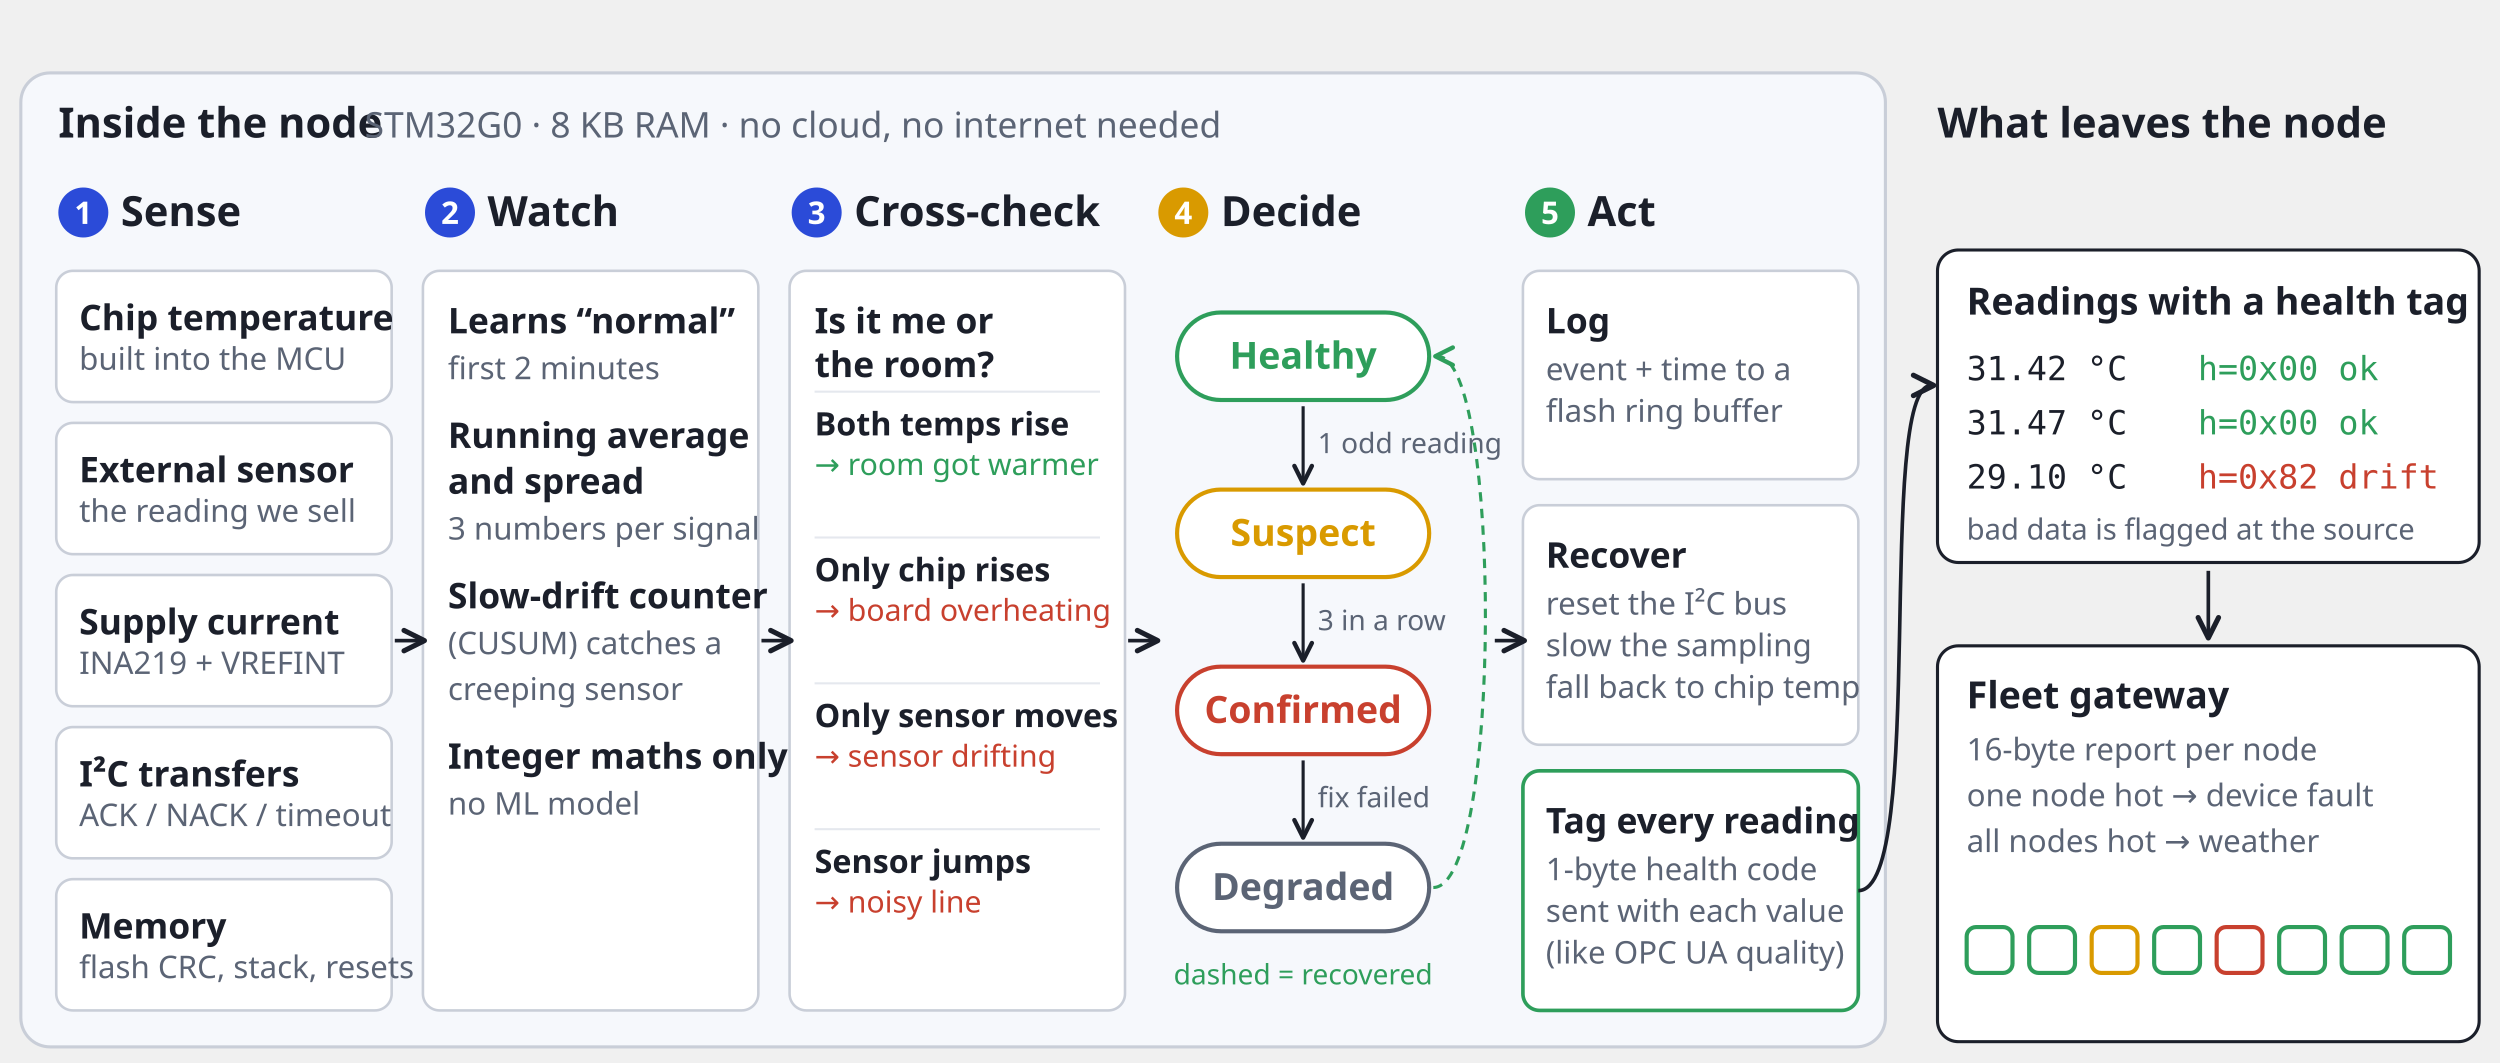
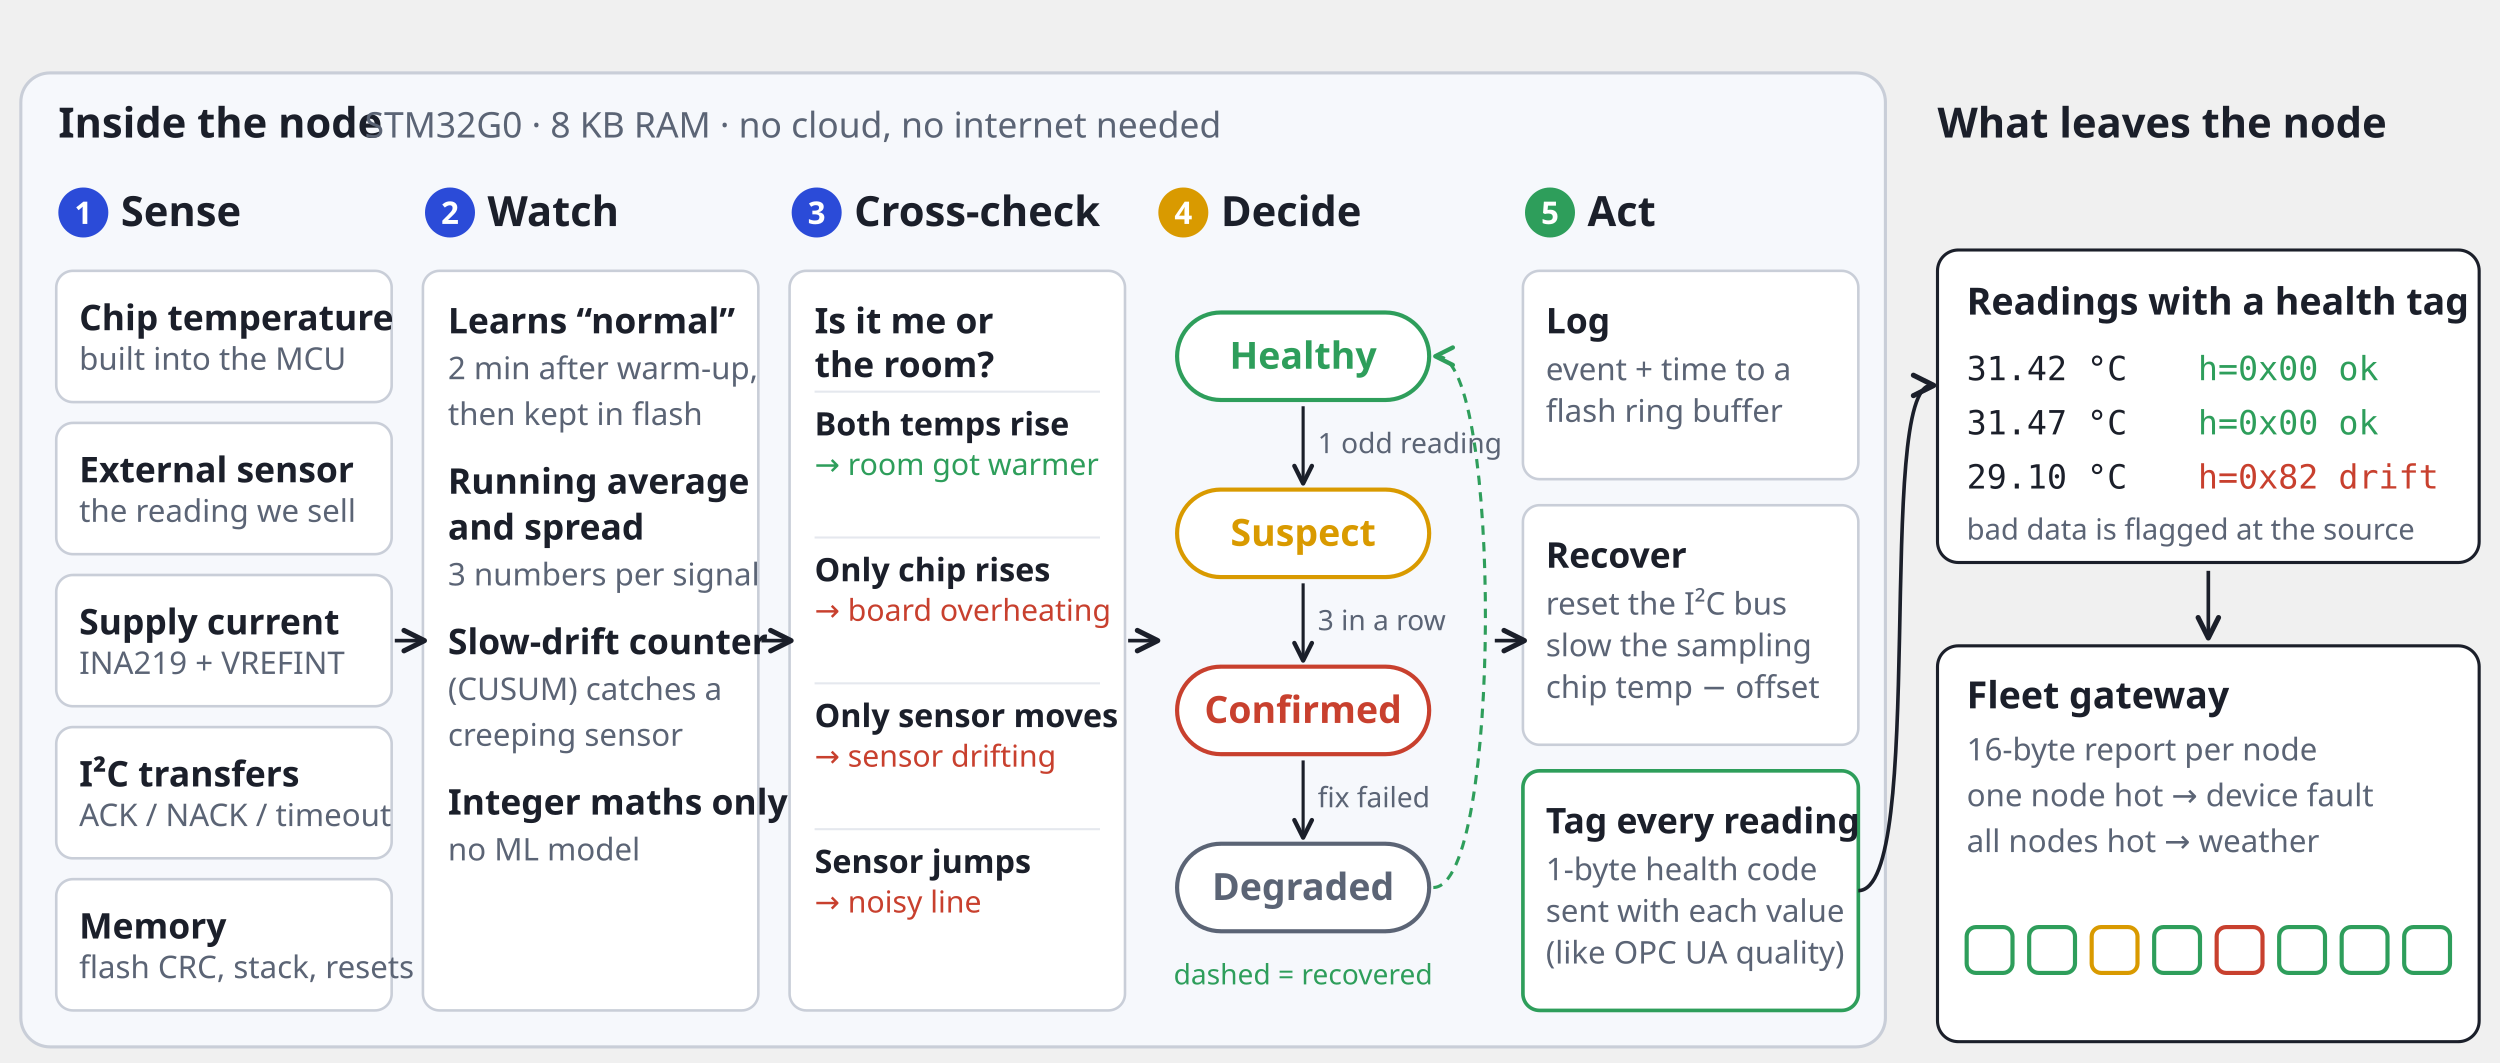
<svg xmlns="http://www.w3.org/2000/svg" width="2400" height="1020" viewBox="0 0 2400 1020" font-family="Carlito">
  <defs>
    <marker id="ar" viewBox="0 0 10 10" refX="8" refY="5" markerWidth="7" markerHeight="7" orient="auto">
      <path d="M1,1 L9,5 L1,9" fill="none" stroke="#1b1f2a" stroke-width="2" stroke-linecap="round" stroke-linejoin="round" />
    </marker>
    <marker id="arg" viewBox="0 0 10 10" refX="8" refY="5" markerWidth="7" markerHeight="7" orient="auto">
      <path d="M1,1 L9,5 L1,9" fill="none" stroke="#2e9e5b" stroke-width="2" stroke-linecap="round" stroke-linejoin="round" />
    </marker>
  </defs>
  <rect x="20" y="70" width="1790" height="935" rx="28" fill="#f6f8fc" stroke="#c9ced8" stroke-width="3" />
  <text x="56" y="132" font-size="40" font-weight="700" fill="#1b1f2a">Inside the node</text>
  <text x="350" y="132" font-size="34" fill="#5b6475">STM32G0 · 8 KB RAM · no cloud, no internet needed</text>
  <circle cx="80" cy="204" r="24" fill="#2b4bd8" />
  <text x="80" y="215" font-size="30" font-weight="700" fill="#fff" text-anchor="middle">1</text>
  <text x="116" y="217" font-size="40" font-weight="700" fill="#1b1f2a">Sense</text>
  <circle cx="432" cy="204" r="24" fill="#2b4bd8" />
  <text x="432" y="215" font-size="30" font-weight="700" fill="#fff" text-anchor="middle">2</text>
  <text x="468" y="217" font-size="40" font-weight="700" fill="#1b1f2a">Watch</text>
  <circle cx="784" cy="204" r="24" fill="#2b4bd8" />
  <text x="784" y="215" font-size="30" font-weight="700" fill="#fff" text-anchor="middle">3</text>
  <text x="820" y="217" font-size="40" font-weight="700" fill="#1b1f2a">Cross-check</text>
  <circle cx="1136" cy="204" r="24" fill="#d99a00" />
  <text x="1136" y="215" font-size="30" font-weight="700" fill="#fff" text-anchor="middle">4</text>
  <text x="1172" y="217" font-size="40" font-weight="700" fill="#1b1f2a">Decide</text>
  <circle cx="1488" cy="204" r="24" fill="#2e9e5b" />
  <text x="1488" y="215" font-size="30" font-weight="700" fill="#fff" text-anchor="middle">5</text>
  <text x="1524" y="217" font-size="40" font-weight="700" fill="#1b1f2a">Act</text>
  <rect x="54" y="260" width="322" height="126" rx="16" fill="#fff" stroke="#c9ced8" stroke-width="2.5" />
  <text x="76" y="317.0" font-size="34" font-weight="700" fill="#1b1f2a">Chip temperature</text>
  <text x="76" y="355.0" font-size="30" fill="#5b6475">built into the MCU</text>
  <rect x="54" y="406" width="322" height="126" rx="16" fill="#fff" stroke="#c9ced8" stroke-width="2.5" />
  <text x="76" y="463.0" font-size="34" font-weight="700" fill="#1b1f2a">External sensor</text>
  <text x="76" y="501.0" font-size="30" fill="#5b6475">the reading we sell</text>
  <rect x="54" y="552" width="322" height="126" rx="16" fill="#fff" stroke="#c9ced8" stroke-width="2.5" />
  <text x="76" y="609.0" font-size="34" font-weight="700" fill="#1b1f2a">Supply current</text>
  <text x="76" y="647.0" font-size="30" fill="#5b6475">INA219 + VREFINT</text>
  <rect x="54" y="698" width="322" height="126" rx="16" fill="#fff" stroke="#c9ced8" stroke-width="2.5" />
  <text x="76" y="755.0" font-size="34" font-weight="700" fill="#1b1f2a">I²C transfers</text>
  <text x="76" y="793.0" font-size="30" fill="#5b6475">ACK / NACK / timeout</text>
  <rect x="54" y="844" width="322" height="126" rx="16" fill="#fff" stroke="#c9ced8" stroke-width="2.5" />
  <text x="76" y="901.0" font-size="34" font-weight="700" fill="#1b1f2a">Memory</text>
  <text x="76" y="939.0" font-size="30" fill="#5b6475">flash CRC, stack, resets</text>
  <rect x="406" y="260" width="322" height="710" rx="16" fill="#fff" stroke="#c9ced8" stroke-width="2.5" />
  <text x="430" y="320" font-size="34" font-weight="700" fill="#1b1f2a">Learns “normal”</text>
-   <text x="430" y="364" font-size="30" font-weight="400" fill="#5b6475">first 2 minutes</text>
-   <text x="430" y="430" font-size="34" font-weight="700" fill="#1b1f2a">Running average</text>
-   <text x="430" y="474" font-size="34" font-weight="700" fill="#1b1f2a">and spread</text>
-   <text x="430" y="518" font-size="30" font-weight="400" fill="#5b6475">3 numbers per signal</text>
-   <text x="430" y="584" font-size="34" font-weight="700" fill="#1b1f2a">Slow-drift counter</text>
-   <text x="430" y="628" font-size="30" font-weight="400" fill="#5b6475">(CUSUM) catches a</text>
-   <text x="430" y="672" font-size="30" font-weight="400" fill="#5b6475">creeping sensor</text>
-   <text x="430" y="738" font-size="34" font-weight="700" fill="#1b1f2a">Integer maths only</text>
-   <text x="430" y="782" font-size="30" font-weight="400" fill="#5b6475">no ML model</text>
+   <text x="430" y="364" font-size="30" font-weight="400" fill="#5b6475">2 min after warm-up,</text>
+   <text x="430" y="408" font-size="30" font-weight="400" fill="#5b6475">then kept in flash</text>
+   <text x="430" y="474" font-size="34" font-weight="700" fill="#1b1f2a">Running average</text>
+   <text x="430" y="518" font-size="34" font-weight="700" fill="#1b1f2a">and spread</text>
+   <text x="430" y="562" font-size="30" font-weight="400" fill="#5b6475">3 numbers per signal</text>
+   <text x="430" y="628" font-size="34" font-weight="700" fill="#1b1f2a">Slow-drift counter</text>
+   <text x="430" y="672" font-size="30" font-weight="400" fill="#5b6475">(CUSUM) catches a</text>
+   <text x="430" y="716" font-size="30" font-weight="400" fill="#5b6475">creeping sensor</text>
+   <text x="430" y="782" font-size="34" font-weight="700" fill="#1b1f2a">Integer maths only</text>
+   <text x="430" y="826" font-size="30" font-weight="400" fill="#5b6475">no ML model</text>
  <rect x="758" y="260" width="322" height="710" rx="16" fill="#fff" stroke="#c9ced8" stroke-width="2.5" />
  <text x="782" y="320" font-size="34" font-weight="700" fill="#1b1f2a">Is it me or</text>
  <text x="782" y="362" font-size="34" font-weight="700" fill="#1b1f2a">the room?</text>
  <line x1="782" y1="376" x2="1056" y2="376" stroke="#e5e8ee" stroke-width="2" />
  <text x="782" y="418" font-size="31" font-weight="700" fill="#1b1f2a">Both temps rise</text>
  <text x="782" y="456" font-size="29" fill="#2e9e5b">→ room got warmer</text>
  <line x1="782" y1="516" x2="1056" y2="516" stroke="#e5e8ee" stroke-width="2" />
  <text x="782" y="558" font-size="31" font-weight="700" fill="#1b1f2a">Only chip rises</text>
  <text x="782" y="596" font-size="29" fill="#c8402e">→ board overheating</text>
  <line x1="782" y1="656" x2="1056" y2="656" stroke="#e5e8ee" stroke-width="2" />
  <text x="782" y="698" font-size="31" font-weight="700" fill="#1b1f2a">Only sensor moves</text>
  <text x="782" y="736" font-size="29" fill="#c8402e">→ sensor drifting</text>
  <line x1="782" y1="796" x2="1056" y2="796" stroke="#e5e8ee" stroke-width="2" />
  <text x="782" y="838" font-size="31" font-weight="700" fill="#1b1f2a">Sensor jumps</text>
  <text x="782" y="876" font-size="29" fill="#c8402e">→ noisy line</text>
  <rect x="1130" y="300" width="242" height="84" rx="42" fill="#fff" stroke="#2e9e5b" stroke-width="4" />
  <text x="1251.0" y="354" font-size="36" font-weight="700" fill="#2e9e5b" text-anchor="middle">Healthy</text>
  <rect x="1130" y="470" width="242" height="84" rx="42" fill="#fff" stroke="#d99a00" stroke-width="4" />
  <text x="1251.0" y="524" font-size="36" font-weight="700" fill="#d99a00" text-anchor="middle">Suspect</text>
  <rect x="1130" y="640" width="242" height="84" rx="42" fill="#fff" stroke="#c8402e" stroke-width="4" />
  <text x="1251.0" y="694" font-size="36" font-weight="700" fill="#c8402e" text-anchor="middle">Confirmed</text>
  <rect x="1130" y="810" width="242" height="84" rx="42" fill="#fff" stroke="#5b6475" stroke-width="4" />
  <text x="1251.0" y="864" font-size="36" font-weight="700" fill="#5b6475" text-anchor="middle">Degraded</text>
  <path d="M1251.0,390 L1251.0,462" stroke="#1b1f2a" stroke-width="3" marker-end="url(#ar)" />
  <path d="M1251.0,560 L1251.0,632" stroke="#1b1f2a" stroke-width="3" marker-end="url(#ar)" />
  <path d="M1251.0,730 L1251.0,802" stroke="#1b1f2a" stroke-width="3" marker-end="url(#ar)" />
  <text x="1265.0" y="435" font-size="27" fill="#5b6475">1 odd reading</text>
  <text x="1265.0" y="605" font-size="27" fill="#5b6475">3 in a row</text>
  <text x="1265.0" y="775" font-size="27" fill="#5b6475">fix failed</text>
  <path d="M1376,852 C1442,852 1442,342 1380,342" fill="none" stroke="#2e9e5b" stroke-width="3" stroke-dasharray="9 7" marker-end="url(#arg)" />
  <text x="1251.0" y="945" font-size="27" fill="#2e9e5b" text-anchor="middle">dashed = recovered</text>
  <rect x="1462" y="260" width="322" height="200" rx="16" fill="#fff" stroke="#c9ced8" stroke-width="2.5" />
  <text x="1484" y="320" font-size="34" font-weight="700" fill="#1b1f2a">Log</text>
  <text x="1484" y="365" font-size="30" fill="#5b6475">event + time to a</text>
  <text x="1484" y="405" font-size="30" fill="#5b6475">flash ring buffer</text>
  <rect x="1462" y="485" width="322" height="230" rx="16" fill="#fff" stroke="#c9ced8" stroke-width="2.5" />
  <text x="1484" y="545" font-size="34" font-weight="700" fill="#1b1f2a">Recover</text>
  <text x="1484" y="590" font-size="30" fill="#5b6475">reset the I²C bus</text>
  <text x="1484" y="630" font-size="30" fill="#5b6475">slow the sampling</text>
-   <text x="1484" y="670" font-size="30" fill="#5b6475">fall back to chip temp</text>
+   <text x="1484" y="670" font-size="30" fill="#5b6475">chip temp − offset</text>
  <rect x="1462" y="740" width="322" height="230" rx="16" fill="#fff" stroke="#2e9e5b" stroke-width="3.5" />
  <text x="1484" y="800" font-size="34" font-weight="700" fill="#1b1f2a">Tag every reading</text>
  <text x="1484" y="845" font-size="30" fill="#5b6475">1-byte health code</text>
  <text x="1484" y="885" font-size="30" fill="#5b6475">sent with each value</text>
  <text x="1484" y="925" font-size="30" fill="#5b6475">(like OPC UA quality)</text>
  <path d="M379,615 L405,615" stroke="#1b1f2a" stroke-width="3.5" marker-end="url(#ar)" />
  <path d="M731,615 L757,615" stroke="#1b1f2a" stroke-width="3.5" marker-end="url(#ar)" />
  <path d="M1083,615 L1109,615" stroke="#1b1f2a" stroke-width="3.5" marker-end="url(#ar)" />
  <path d="M1435,615 L1461,615" stroke="#1b1f2a" stroke-width="3.5" marker-end="url(#ar)" />
  <path d="M1784,855 C1850,855 1800,370 1854,370" fill="none" stroke="#1b1f2a" stroke-width="3.5" marker-end="url(#ar)" />
  <text x="1860" y="132" font-size="40" font-weight="700" fill="#1b1f2a">What leaves the node</text>
  <rect x="1860" y="240" width="520" height="300" rx="20" fill="#fff" stroke="#1b1f2a" stroke-width="3" />
  <text x="1888" y="302" font-size="36" font-weight="700" fill="#1b1f2a">Readings with a health tag</text>
  <text x="1888" y="365" font-size="32" font-family="DejaVu Sans Mono" fill="#1b1f2a">31.42 °C</text>
  <text x="2110" y="365" font-size="32" font-family="DejaVu Sans Mono" fill="#2e9e5b">h=0x00 ok</text>
  <text x="1888" y="417" font-size="32" font-family="DejaVu Sans Mono" fill="#1b1f2a">31.47 °C</text>
  <text x="2110" y="417" font-size="32" font-family="DejaVu Sans Mono" fill="#2e9e5b">h=0x00 ok</text>
  <text x="1888" y="469" font-size="32" font-family="DejaVu Sans Mono" fill="#1b1f2a">29.10 °C</text>
  <text x="2110" y="469" font-size="32" font-family="DejaVu Sans Mono" fill="#c8402e">h=0x82 drift</text>
  <text x="1888" y="518" font-size="28" fill="#5b6475">bad data is flagged at the source</text>
  <path d="M2120.0,548 L2120.0,610" stroke="#1b1f2a" stroke-width="3.5" marker-end="url(#ar)" />
  <rect x="1860" y="620" width="520" height="380" rx="20" fill="#fff" stroke="#1b1f2a" stroke-width="3" />
  <text x="1888" y="680" font-size="36" font-weight="700" fill="#1b1f2a">Fleet gateway</text>
  <text x="1888" y="730" font-size="30" fill="#5b6475">16-byte report per node</text>
  <text x="1888" y="774" font-size="30" fill="#5b6475">one node hot → device fault</text>
  <text x="1888" y="818" font-size="30" fill="#5b6475">all nodes hot → weather</text>
  <rect x="1888" y="890" width="44" height="44" rx="9" fill="none" stroke="#2e9e5b" stroke-width="4" />
  <rect x="1948" y="890" width="44" height="44" rx="9" fill="none" stroke="#2e9e5b" stroke-width="4" />
  <rect x="2008" y="890" width="44" height="44" rx="9" fill="none" stroke="#d99a00" stroke-width="4" />
  <rect x="2068" y="890" width="44" height="44" rx="9" fill="none" stroke="#2e9e5b" stroke-width="4" />
  <rect x="2128" y="890" width="44" height="44" rx="9" fill="none" stroke="#c8402e" stroke-width="4" />
  <rect x="2188" y="890" width="44" height="44" rx="9" fill="none" stroke="#2e9e5b" stroke-width="4" />
  <rect x="2248" y="890" width="44" height="44" rx="9" fill="none" stroke="#2e9e5b" stroke-width="4" />
  <rect x="2308" y="890" width="44" height="44" rx="9" fill="none" stroke="#2e9e5b" stroke-width="4" />
</svg>
